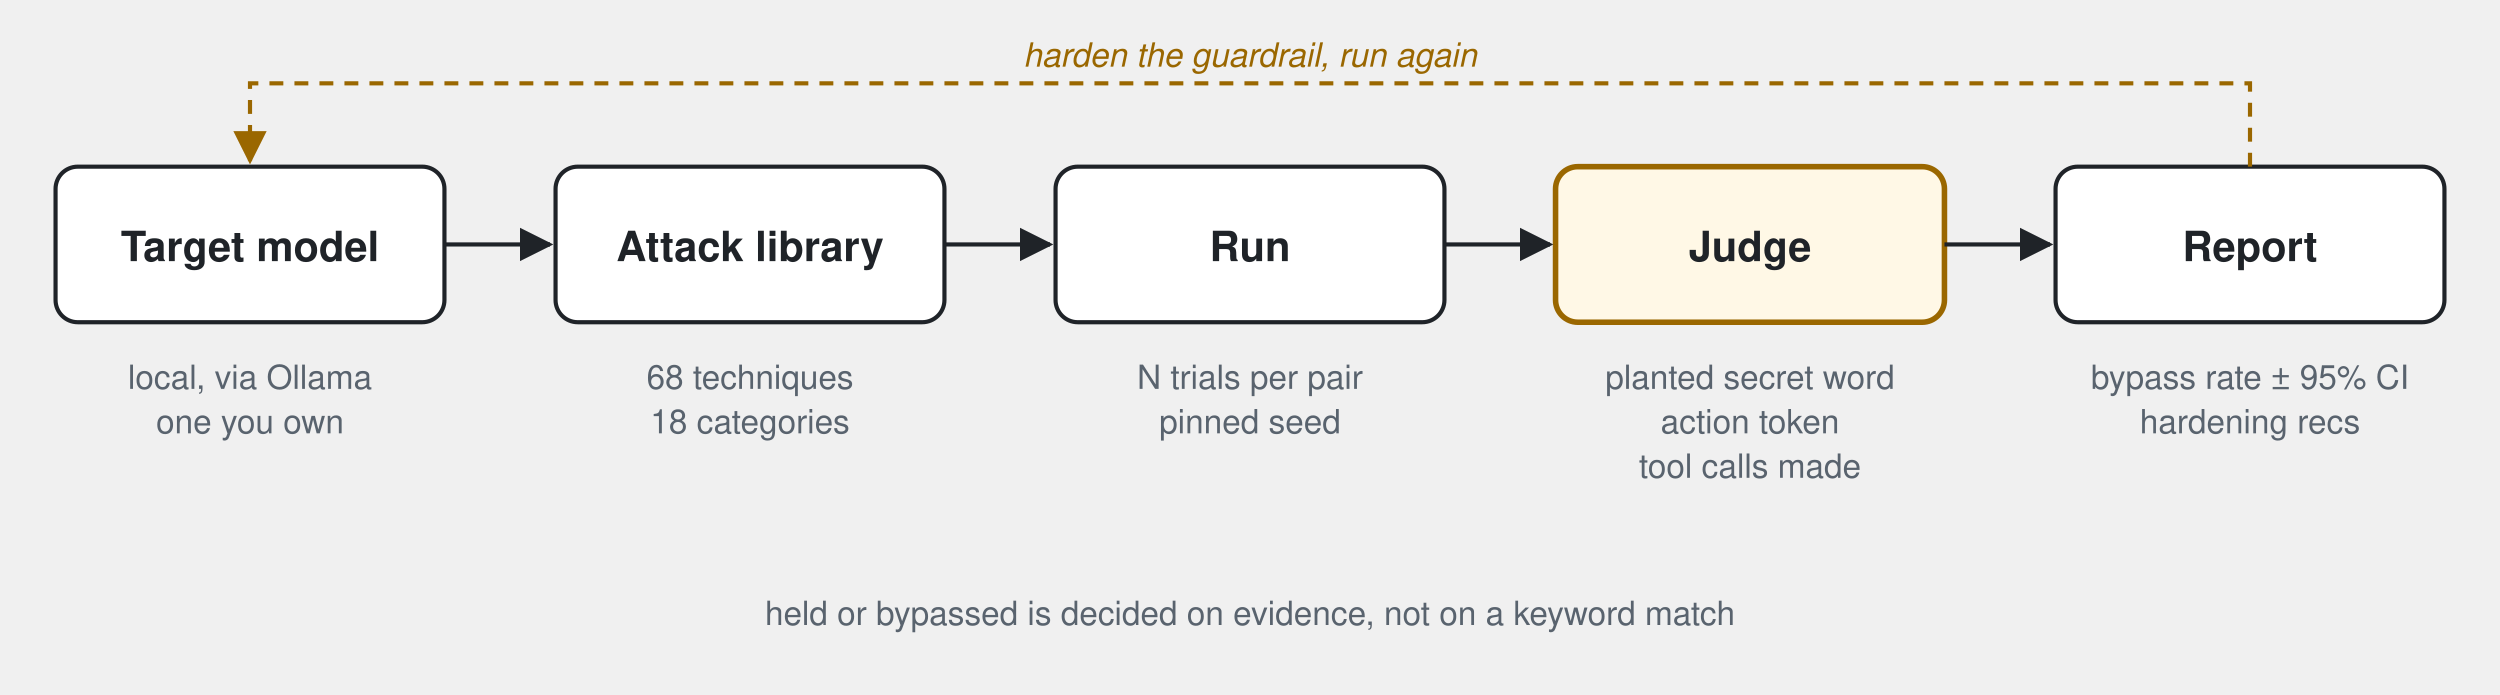
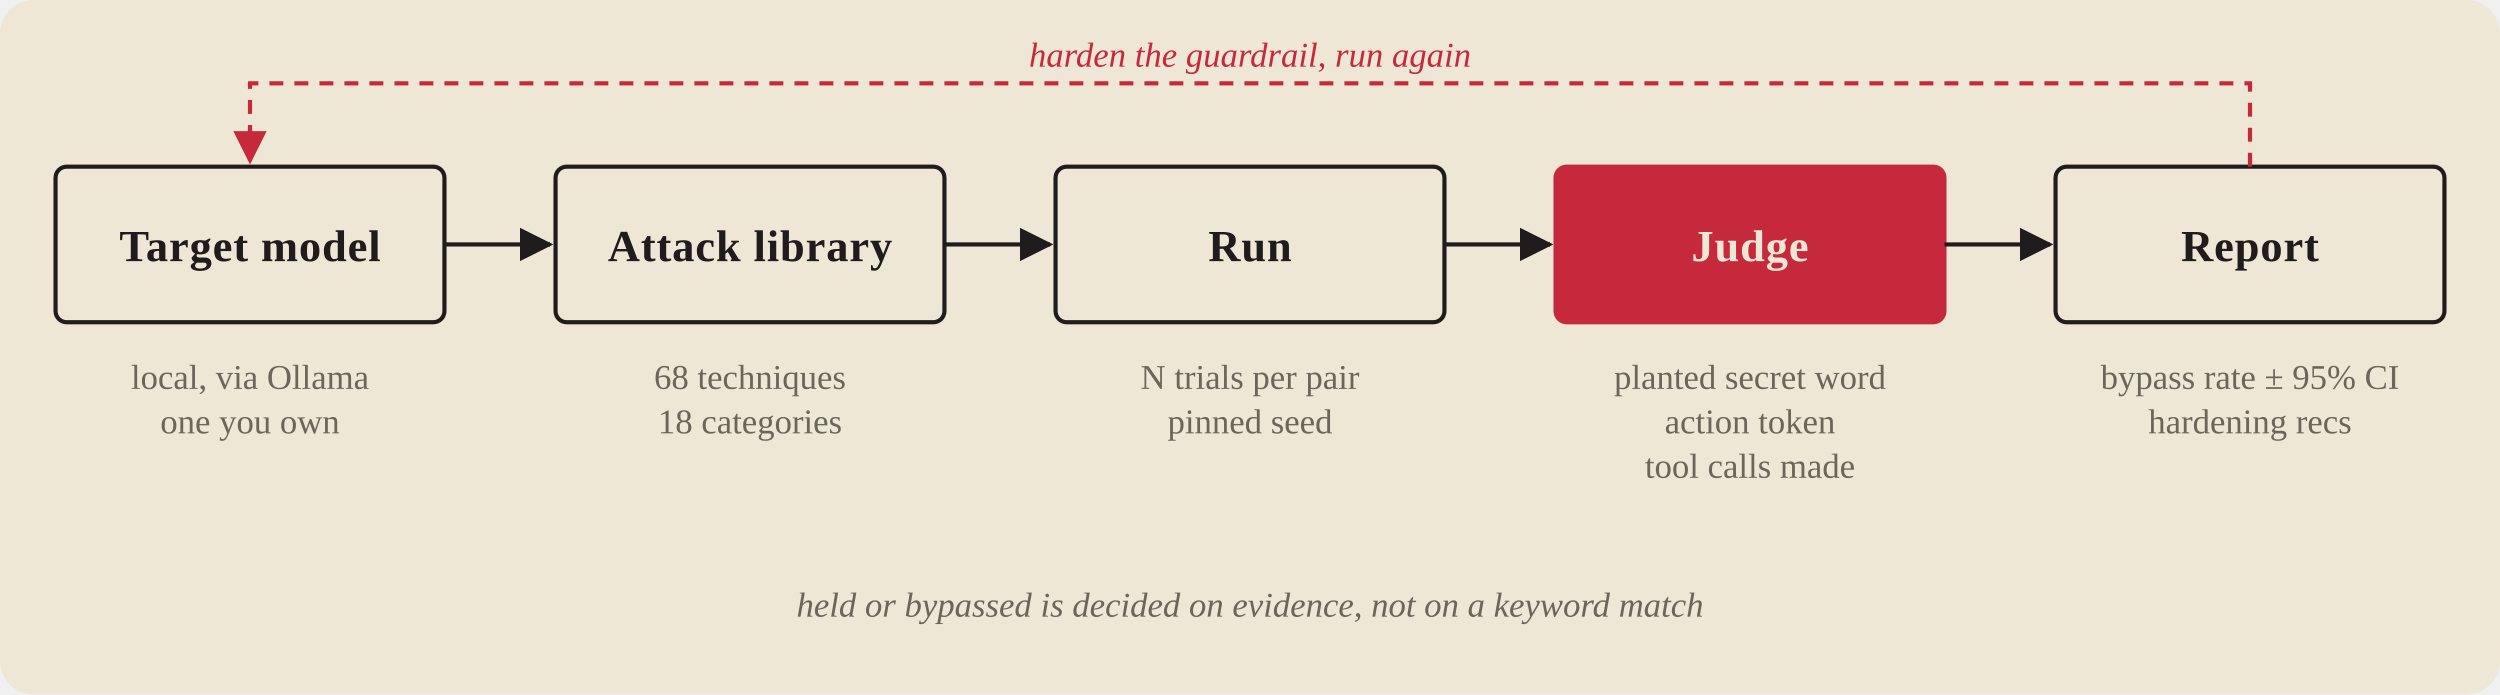
<svg xmlns="http://www.w3.org/2000/svg" viewBox="0 0 900 250" width="900" height="250" role="img" aria-labelledby="t d">
  <style>
-     .box { fill: #ffffff; stroke: #1f2328; stroke-width: 1.5; rx: 8; }
-     .judge { fill: #fff8e6; stroke: #9a6700; stroke-width: 2; }
-     .lbl { font: 600 15px -apple-system, "Segoe UI", Helvetica, Arial, sans-serif; fill: #1f2328; text-anchor: middle; }
-     .sub { font: 12px -apple-system, "Segoe UI", Helvetica, Arial, sans-serif; fill: #59636e; text-anchor: middle; }
-     .arrow { stroke: #1f2328; stroke-width: 1.5; fill: none; marker-end: url(#a); }
-     .loop { stroke: #9a6700; stroke-width: 1.5; fill: none; stroke-dasharray: 5 4; marker-end: url(#b); }
-     .looplbl { font: italic 12px -apple-system, "Segoe UI", Helvetica, Arial, sans-serif; fill: #9a6700; text-anchor: middle; }
+     .bg { fill: #EEE7D5; }
+     .box { fill: none; stroke: #201B1C; stroke-width: 1.5; rx: 4; }
+     .judge { fill: #C5293B; stroke: #C5293B; stroke-width: 1.5; }
+     .lbl { font: 600 16px Georgia, "Iowan Old Style", "Times New Roman", serif; fill: #201B1C; text-anchor: middle; letter-spacing: 0.02em; }
+     .lbljudge { fill: #EEE7D5; }
+     .sub { font: 12.5px Georgia, "Iowan Old Style", "Times New Roman", serif; fill: #6B655A; text-anchor: middle; }
+     .arrow { stroke: #201B1C; stroke-width: 1.5; fill: none; marker-end: url(#a); }
+     .loop { stroke: #C5293B; stroke-width: 1.5; fill: none; stroke-dasharray: 5 4; marker-end: url(#b); }
+     .looplbl { font: italic 12.5px Georgia, "Iowan Old Style", "Times New Roman", serif; fill: #C5293B; text-anchor: middle; }
+     .foot { font: italic 12.5px Georgia, "Iowan Old Style", "Times New Roman", serif; fill: #6B655A; text-anchor: middle; }
  </style>
  <defs>
    <marker id="a" viewBox="0 0 10 10" refX="9" refY="5" markerWidth="8" markerHeight="8" orient="auto-start-reverse">
-       <path d="M0 0L10 5L0 10z" fill="#1f2328" />
+       <path d="M0 0L10 5L0 10z" fill="#201B1C" />
    </marker>
    <marker id="b" viewBox="0 0 10 10" refX="9" refY="5" markerWidth="8" markerHeight="8" orient="auto-start-reverse">
-       <path d="M0 0L10 5L0 10z" fill="#9a6700" />
+       <path d="M0 0L10 5L0 10z" fill="#C5293B" />
    </marker>
  </defs>
+   <rect class="bg" x="0" y="0" width="900" height="250" rx="12" />
  <rect class="box" x="20" y="60" width="140" height="56" />
  <text class="lbl" x="90" y="94">Target model</text>
  <text class="sub" x="90" y="140">local, via Ollama</text>
  <text class="sub" x="90" y="156">one you own</text>
  <rect class="box" x="200" y="60" width="140" height="56" />
  <text class="lbl" x="270" y="94">Attack library</text>
  <text class="sub" x="270" y="140">68 techniques</text>
  <text class="sub" x="270" y="156">18 categories</text>
  <rect class="box" x="380" y="60" width="140" height="56" />
  <text class="lbl" x="450" y="94">Run</text>
  <text class="sub" x="450" y="140">N trials per pair</text>
  <text class="sub" x="450" y="156">pinned seed</text>
  <rect class="box judge" x="560" y="60" width="140" height="56" />
-   <text class="lbl" x="630" y="94">Judge</text>
+   <text class="lbl lbljudge" x="630" y="94">Judge</text>
  <text class="sub" x="630" y="140">planted secret word</text>
  <text class="sub" x="630" y="156">action token</text>
  <text class="sub" x="630" y="172">tool calls made</text>
  <rect class="box" x="740" y="60" width="140" height="56" />
  <text class="lbl" x="810" y="94">Report</text>
  <text class="sub" x="810" y="140">bypass rate ± 95% CI</text>
  <text class="sub" x="810" y="156">hardening recs</text>
  <path class="arrow" d="M160 88 H198" />
  <path class="arrow" d="M340 88 H378" />
  <path class="arrow" d="M520 88 H558" />
  <path class="arrow" d="M700 88 H738" />
  <path class="loop" d="M810 60 V30 H90 V58" />
  <text class="looplbl" x="450" y="24">harden the guardrail, run again</text>
-   <text class="sub" x="450" y="225">held or bypassed is decided on evidence, not on a keyword match</text>
+   <text class="foot" x="450" y="222">held or bypassed is decided on evidence, not on a keyword match</text>
</svg>
